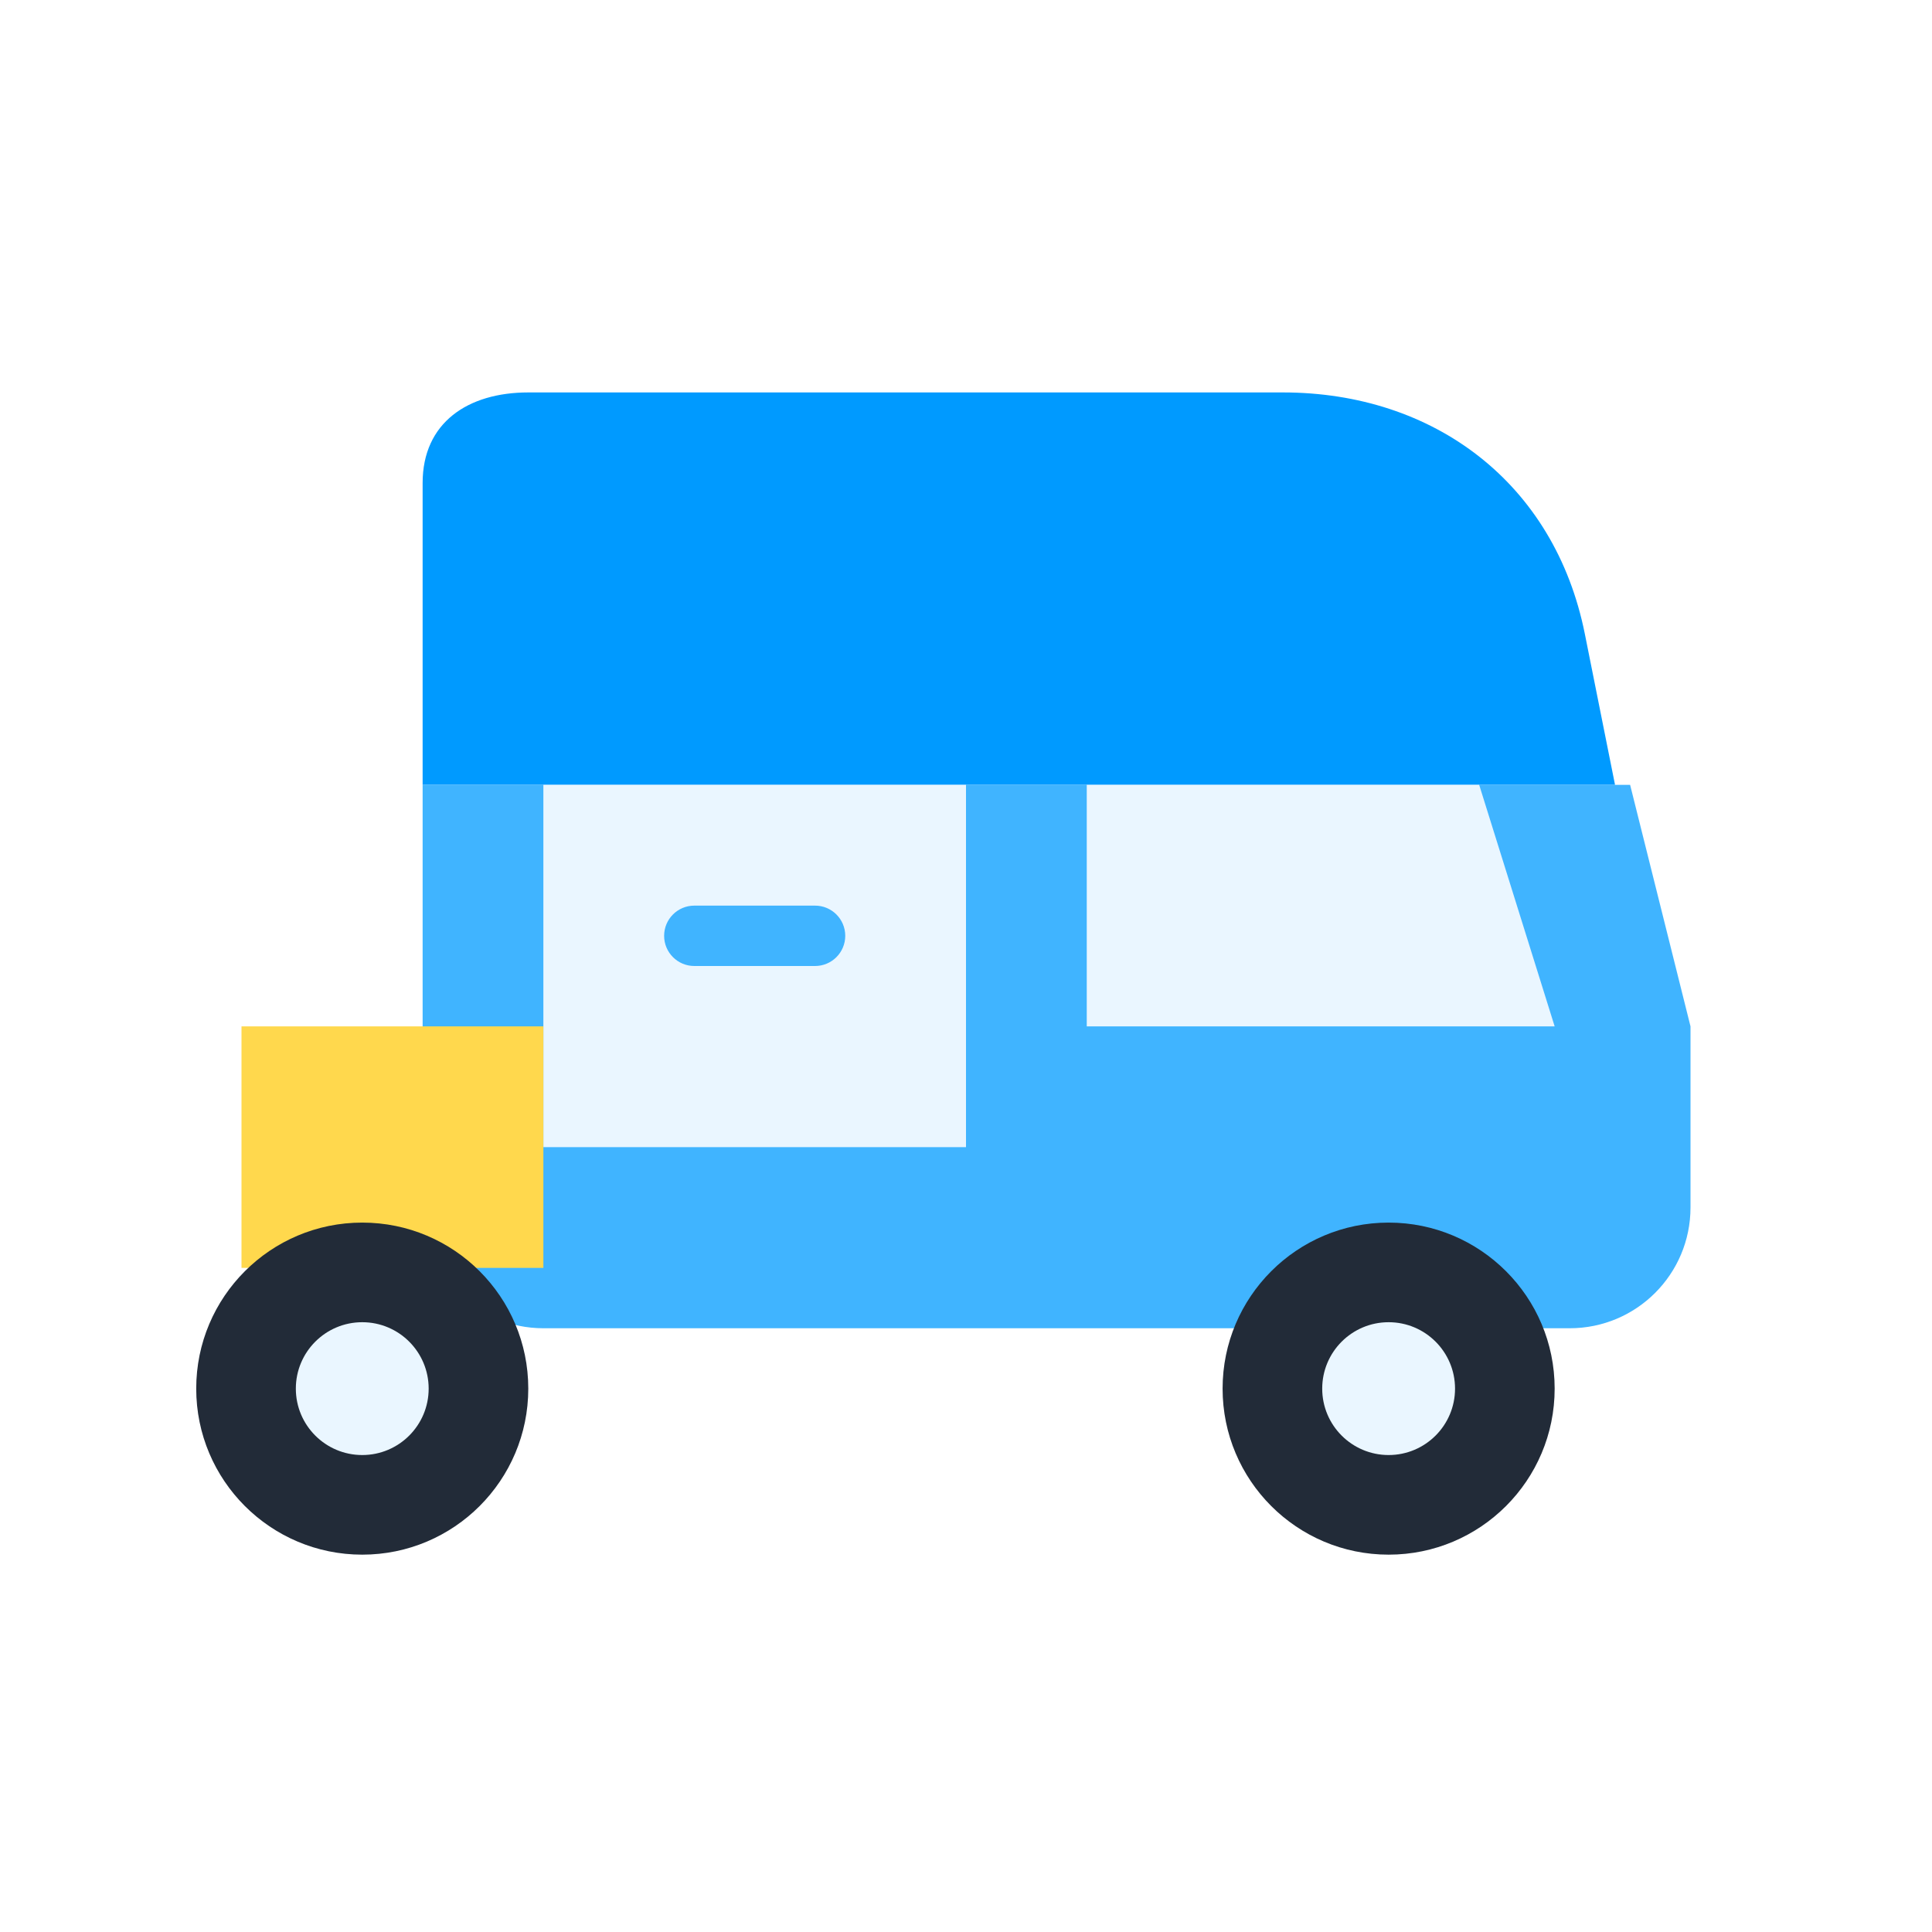
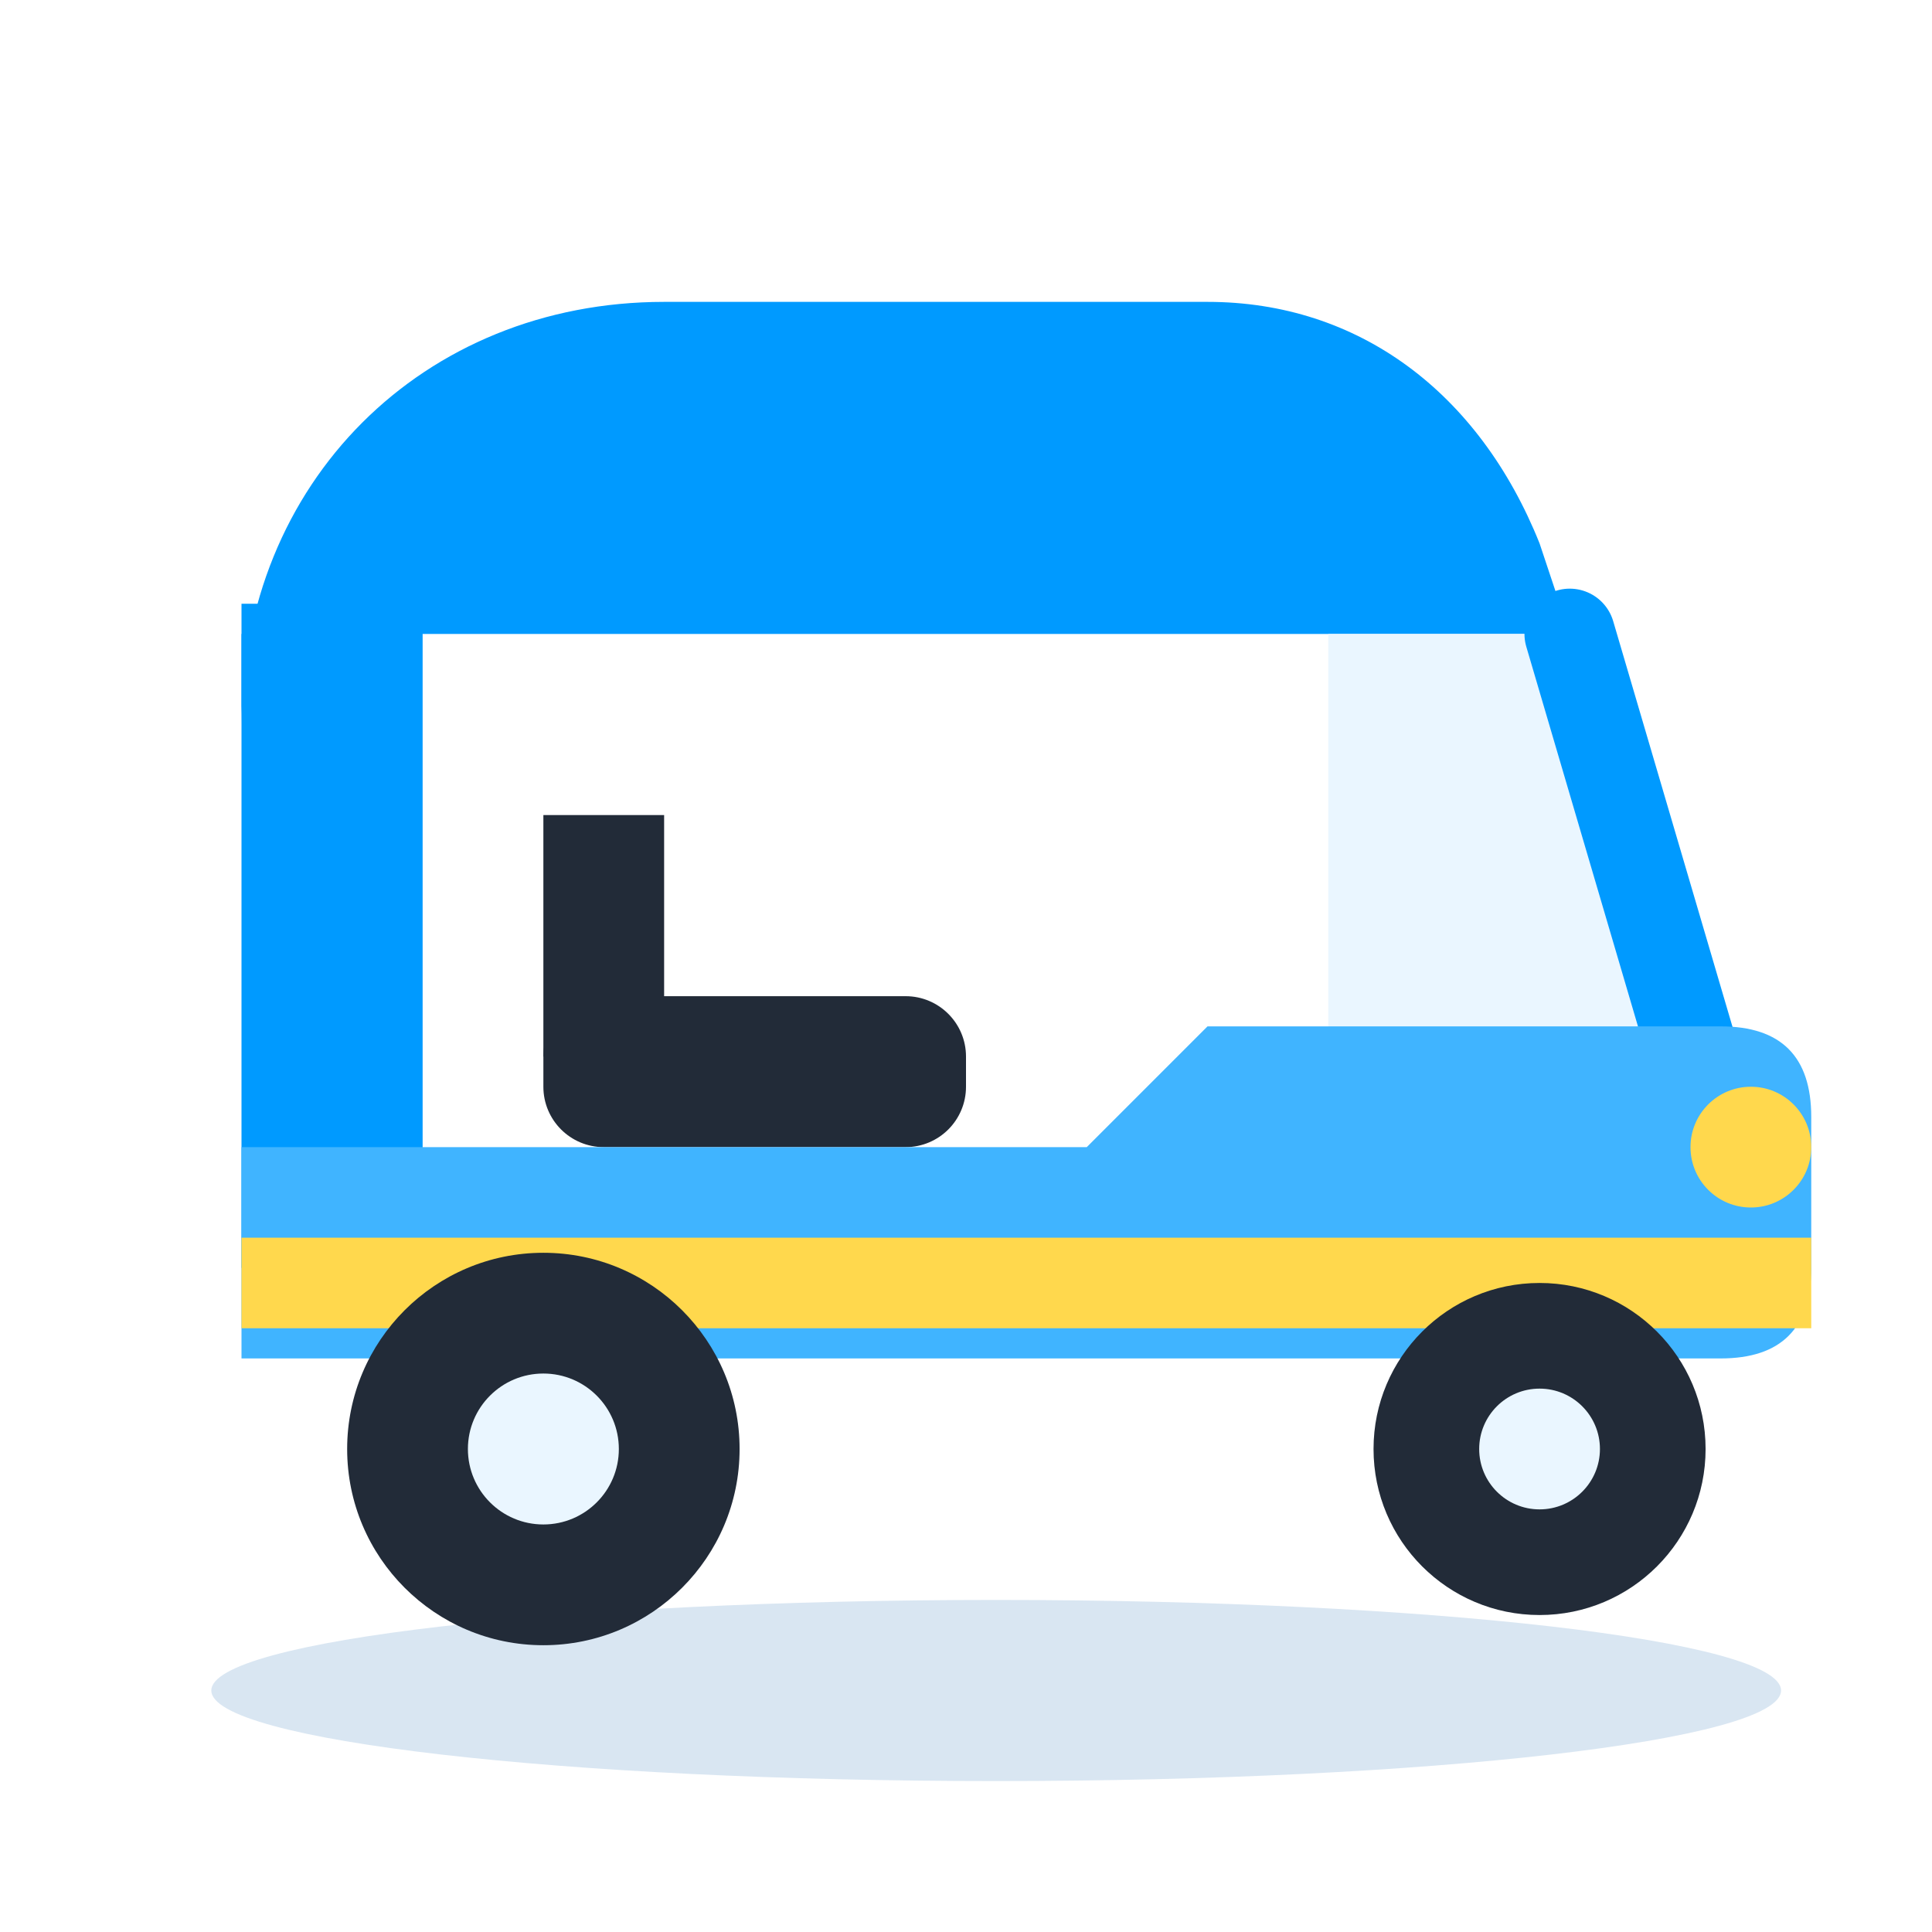
<svg xmlns="http://www.w3.org/2000/svg" viewBox="0 0 64 64">
-   <path d="M14 16c0-2 1.5-3 3.5-3h25c5 0 9 3 10 8l1 5H14z" fill="#009AFF" />
-   <path d="M14 26h40l2 8v6a4 4 0 0 1-4 4H18a4 4 0 0 1-4-4z" fill="#40B4FF" />
-   <path d="M18 26h14v12H18zM36 26h13l2.5 8H36z" fill="#EAF6FF" />
-   <path d="M8 34h10v8H8z" fill="#FFD84D" />
-   <rect x="22" y="30" width="6" height="2" rx="1" fill="#40B4FF" />
-   <circle cx="12" cy="46" r="5.5" fill="#222B38" />
-   <circle cx="12" cy="46" r="2.2" fill="#EAF6FF" />
-   <circle cx="46" cy="46" r="5.5" fill="#222B38" />
-   <circle cx="46" cy="46" r="2.2" fill="#EAF6FF" />
+   <ellipse cx="33" cy="56" rx="26" ry="3" fill="#D9E6F2" />
+   <path d="M8 24c0-8 6-14 14-14h18c5 0 9 3 11 8l1 3H8z" fill="#009AFF" />
+   <rect x="8" y="20" width="6" height="22" fill="#009AFF" />
+   <path d="M44 21h8l5 17H44z" fill="#EAF6FF" />
+   <path d="M52 21l5 17" stroke="#009AFF" stroke-width="3" stroke-linecap="round" />
+   <path d="M18 27h4v8h-4z" fill="#222B38" />
+   <rect x="18" y="33" width="14" height="5" rx="2" fill="#222B38" />
+   <path d="M8 38h28l4-4h17c2 0 3 1 3 3v5c0 2-1 3-3 3H8z" fill="#40B4FF" />
+   <rect x="8" y="41" width="52" height="3" fill="#FFD84D" />
+   <circle cx="18" cy="48" r="6.5" fill="#222B38" />
+   <circle cx="18" cy="48" r="2.5" fill="#EAF6FF" />
+   <circle cx="51" cy="48" r="5.5" fill="#222B38" />
+   <circle cx="51" cy="48" r="2" fill="#EAF6FF" />
+   <circle cx="58" cy="38" r="2" fill="#FFD84D" />
</svg>
